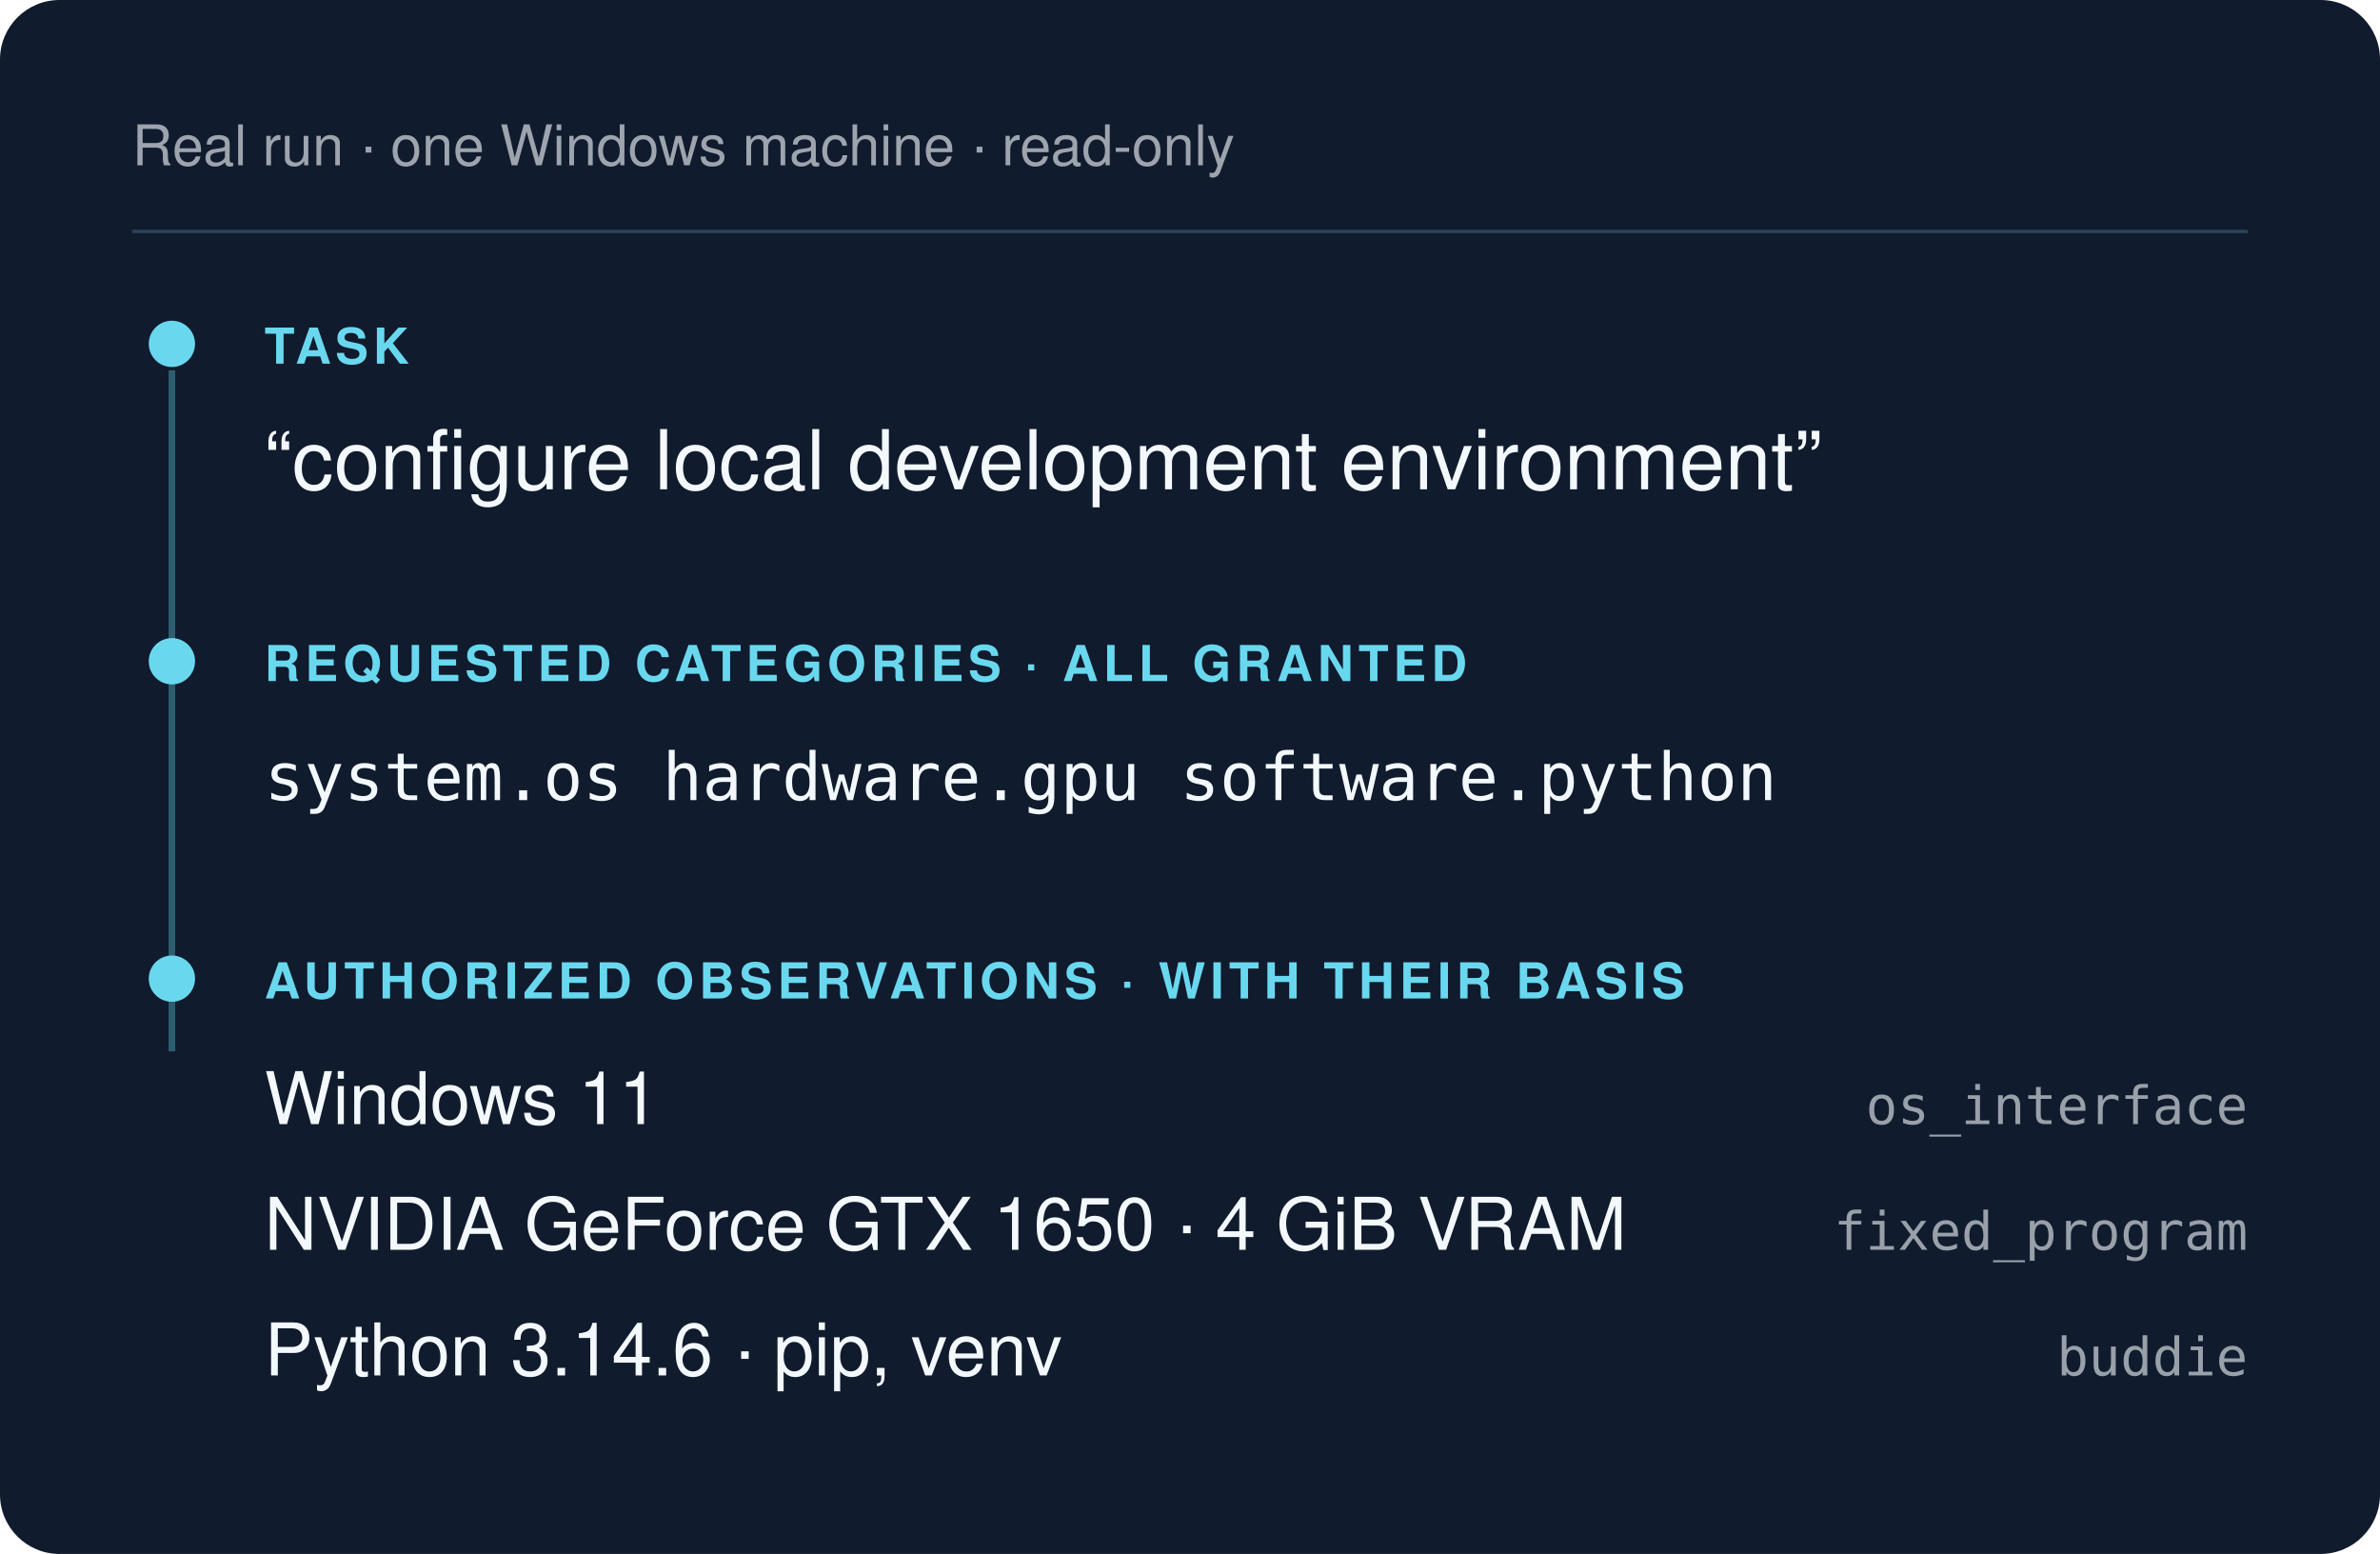
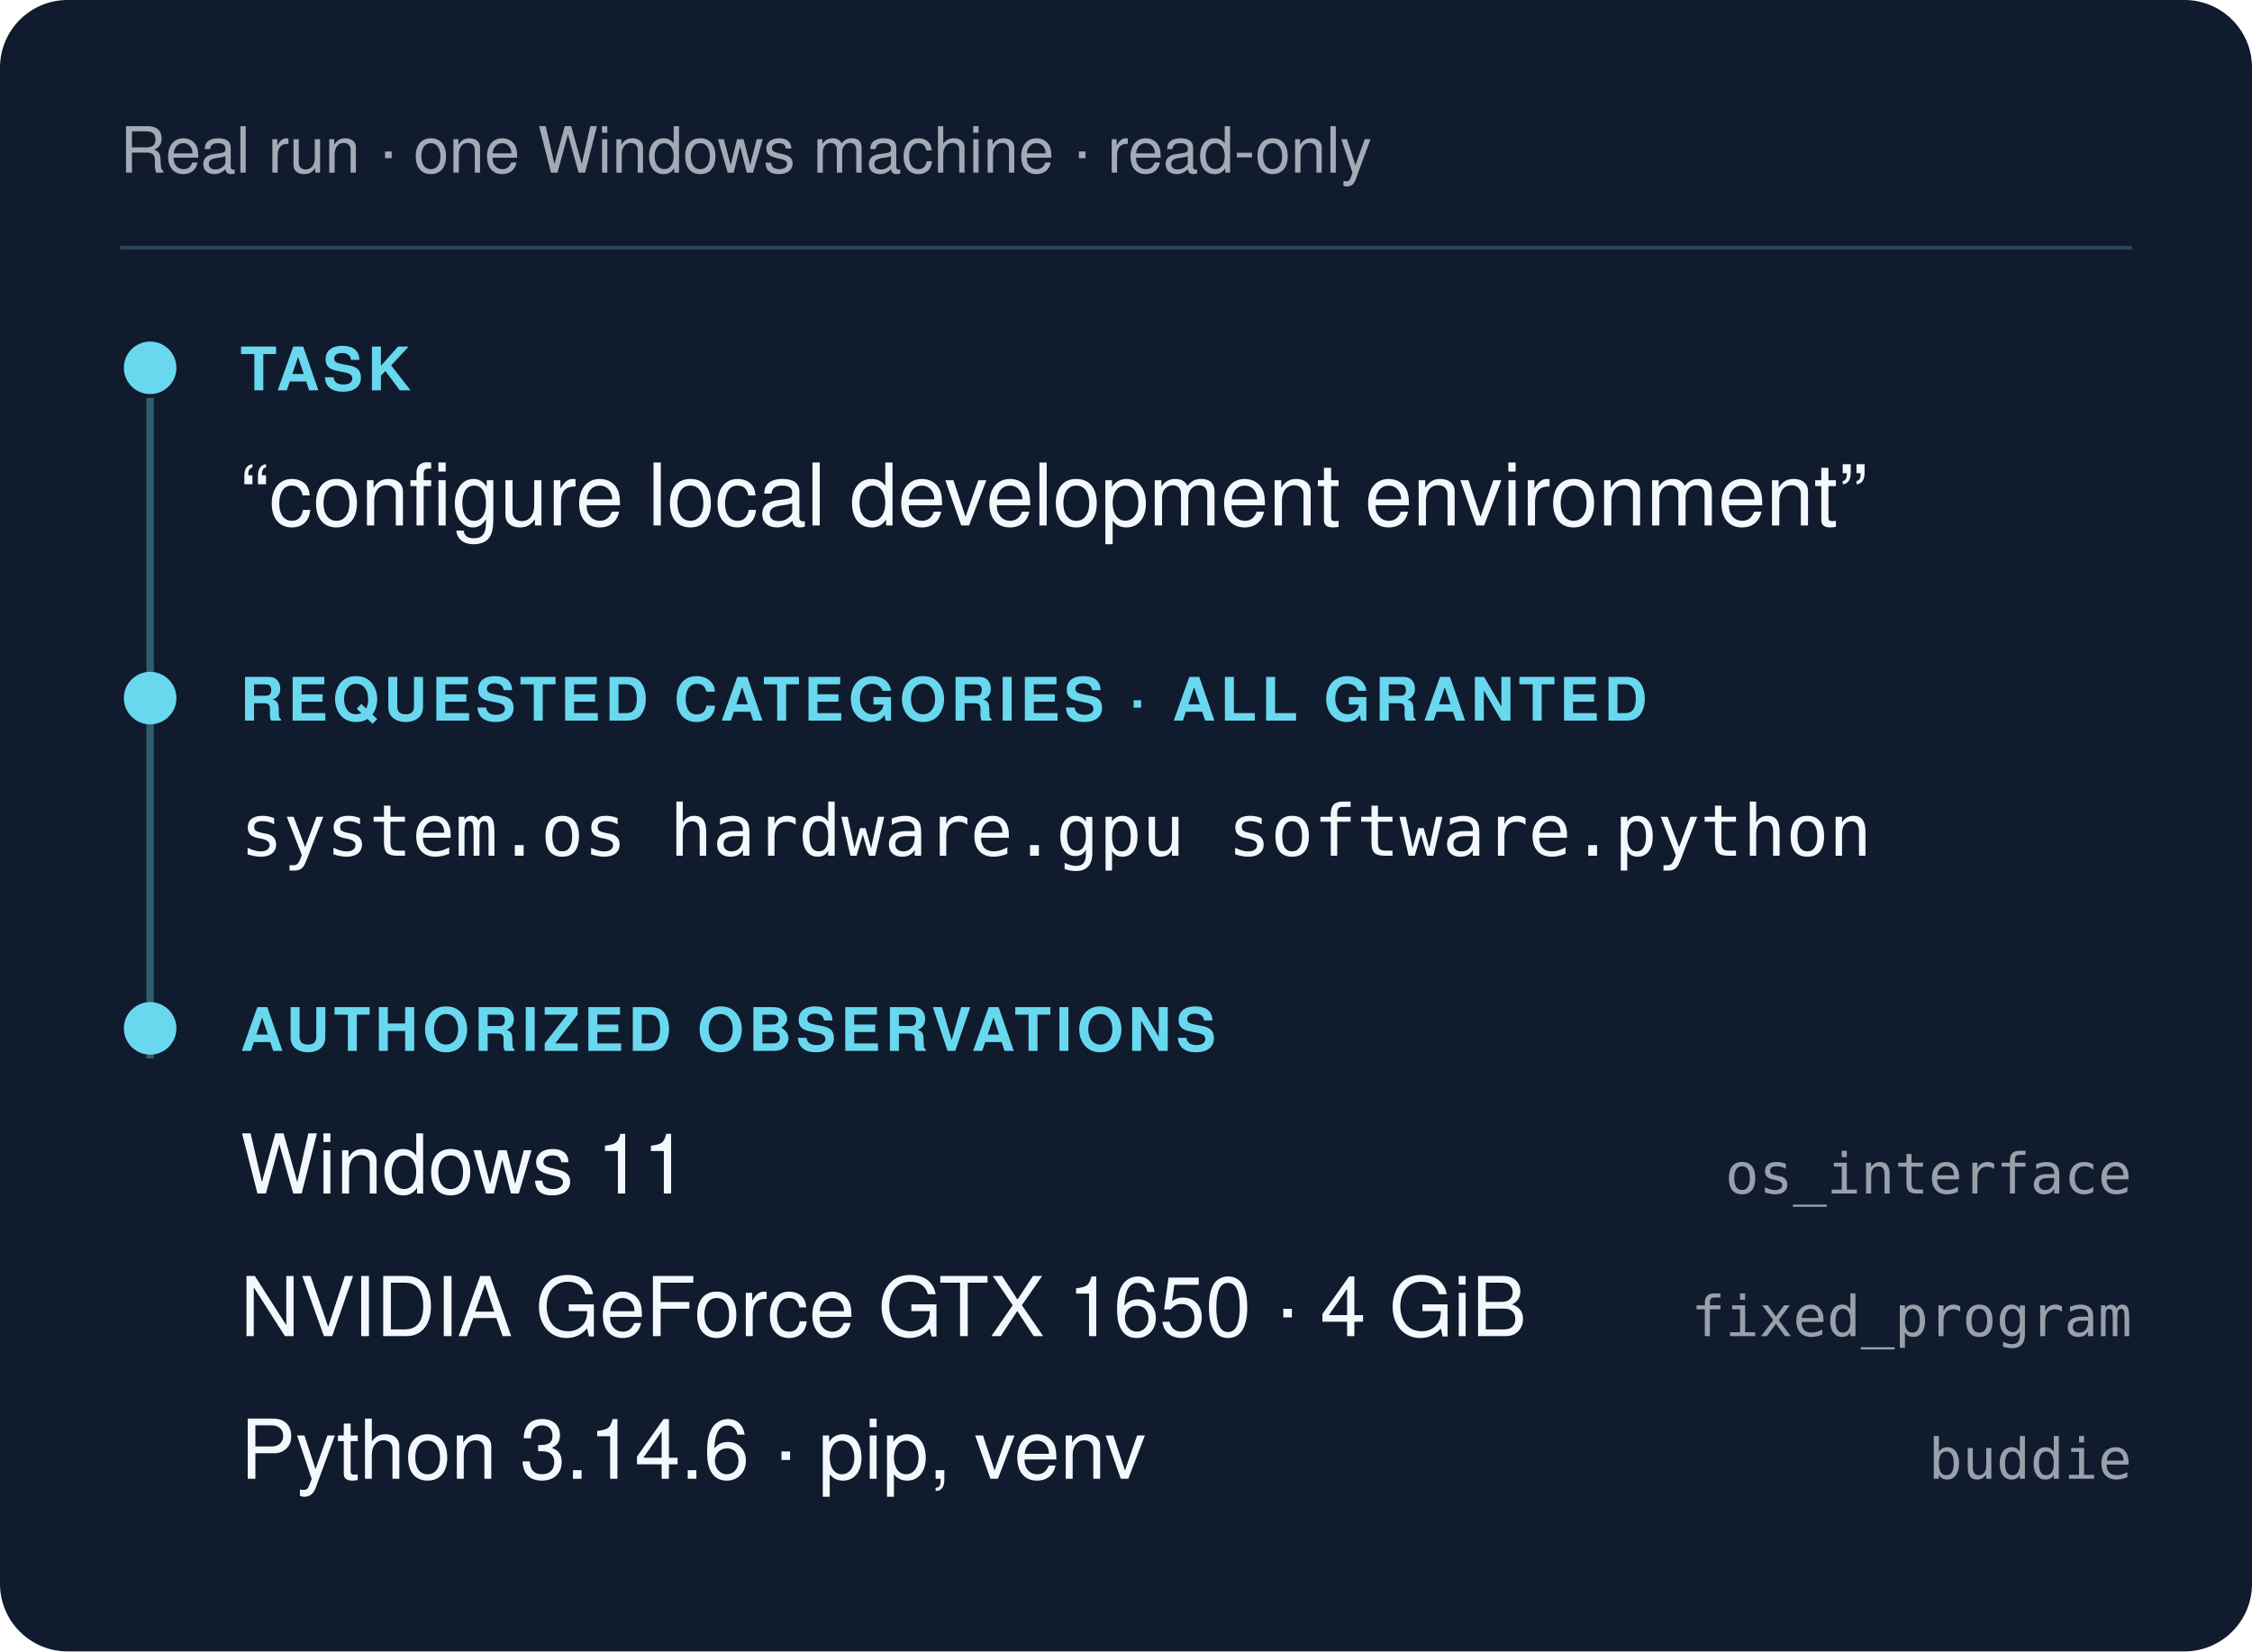
- <svg xmlns="http://www.w3.org/2000/svg" width="720" height="470" viewBox="0 0 720 470" role="img" aria-labelledby="t d">
-   <rect width="720" height="470" rx="18" fill="#101B2D" />
-   <text x="40" y="50" fill="#F3F8FD" fill-opacity=".62" font-family="-apple-system,'Segoe UI',Helvetica,Arial,sans-serif" font-size="17">Real run · one Windows machine · read-only</text>
-   <path d="M40 70H680" stroke="#2D435B" />
-   <path d="M52 112V318" stroke="#69D8EF" stroke-opacity=".35" stroke-width="2" />
-   <circle cx="52" cy="104" r="7" fill="#69D8EF" />
-   <circle cx="52" cy="200" r="7" fill="#69D8EF" />
-   <circle cx="52" cy="296" r="7" fill="#69D8EF" />
+ <svg xmlns="http://www.w3.org/2000/svg" width="600" height="440" viewBox="0 0 600 440" role="img" aria-labelledby="t d">
+   <rect width="600" height="440" rx="18" fill="#101B2D" />
+   <text x="32" y="46" fill="#F3F8FD" fill-opacity=".65" font-family="-apple-system,'Segoe UI',Helvetica,Arial,sans-serif" font-size="17">Real run · one Windows machine · read-only</text>
+   <path d="M32 66H568" stroke="#2D435B" />
+   <path d="M40 106V282" stroke="#69D8EF" stroke-opacity=".35" stroke-width="2" />
+   <circle cx="40" cy="98" r="7" fill="#69D8EF" />
+   <circle cx="40" cy="186" r="7" fill="#69D8EF" />
+   <circle cx="40" cy="274" r="7" fill="#69D8EF" />
  <g font-family="-apple-system,'Segoe UI',Helvetica,Arial,sans-serif">
-     <text x="80" y="110" fill="#69D8EF" font-size="15" font-weight="600" letter-spacing="1.5">TASK</text>
-     <text x="80" y="148" fill="#F3F8FD" font-size="25">“configure local development environment”</text>
-     <text x="80" y="206" fill="#69D8EF" font-size="15" font-weight="600" letter-spacing="1.5">REQUESTED CATEGORIES · ALL GRANTED</text>
-     <text x="80" y="242" fill="#F3F8FD" font-family="ui-monospace,SFMono-Regular,Consolas,Menlo,monospace" font-size="20">system.os  hardware.gpu  software.python</text>
-     <text x="80" y="302" fill="#69D8EF" font-size="15" font-weight="600" letter-spacing="1.5">AUTHORIZED OBSERVATIONS · WITH THEIR BASIS</text>
-     <text x="80" y="340" fill="#F3F8FD" font-size="22">Windows 11</text>
-     <text x="680" y="340" fill="#F3F8FD" fill-opacity=".6" font-family="ui-monospace,SFMono-Regular,Consolas,Menlo,monospace" font-size="16" text-anchor="end">os_interface</text>
-     <text x="80" y="378" fill="#F3F8FD" font-size="22">NVIDIA GeForce GTX 1650 · 4 GiB VRAM</text>
-     <text x="680" y="378" fill="#F3F8FD" fill-opacity=".6" font-family="ui-monospace,SFMono-Regular,Consolas,Menlo,monospace" font-size="16" text-anchor="end">fixed_program</text>
-     <text x="80" y="416" fill="#F3F8FD" font-size="22">Python 3.14.6 · pip, venv</text>
-     <text x="680" y="416" fill="#F3F8FD" fill-opacity=".6" font-family="ui-monospace,SFMono-Regular,Consolas,Menlo,monospace" font-size="16" text-anchor="end">buddie</text>
+     <text x="64" y="104" fill="#69D8EF" font-size="16" font-weight="700" letter-spacing="1.2">TASK</text>
+     <text x="64" y="140" fill="#F3F8FD" font-size="23">“configure local development environment”</text>
+     <text x="64" y="192" fill="#69D8EF" font-size="16" font-weight="700" letter-spacing="1.2">REQUESTED CATEGORIES · ALL GRANTED</text>
+     <text x="64" y="228" fill="#F3F8FD" font-family="ui-monospace,SFMono-Regular,Consolas,Menlo,monospace" font-size="19">system.os hardware.gpu software.python</text>
+     <text x="64" y="280" fill="#69D8EF" font-size="16" font-weight="700" letter-spacing="1.2">AUTHORIZED OBSERVATIONS</text>
+     <text x="64" y="318" fill="#F3F8FD" font-size="22">Windows 11</text>
+     <text x="568" y="318" fill="#F3F8FD" fill-opacity=".6" font-family="ui-monospace,SFMono-Regular,Consolas,Menlo,monospace" font-size="15" text-anchor="end">os_interface</text>
+     <text x="64" y="356" fill="#F3F8FD" font-size="22">NVIDIA GeForce GTX 1650 · 4 GiB</text>
+     <text x="568" y="356" fill="#F3F8FD" fill-opacity=".6" font-family="ui-monospace,SFMono-Regular,Consolas,Menlo,monospace" font-size="15" text-anchor="end">fixed_program</text>
+     <text x="64" y="394" fill="#F3F8FD" font-size="22">Python 3.14.6 · pip, venv</text>
+     <text x="568" y="394" fill="#F3F8FD" fill-opacity=".6" font-family="ui-monospace,SFMono-Regular,Consolas,Menlo,monospace" font-size="15" text-anchor="end">buddie</text>
  </g>
</svg>
